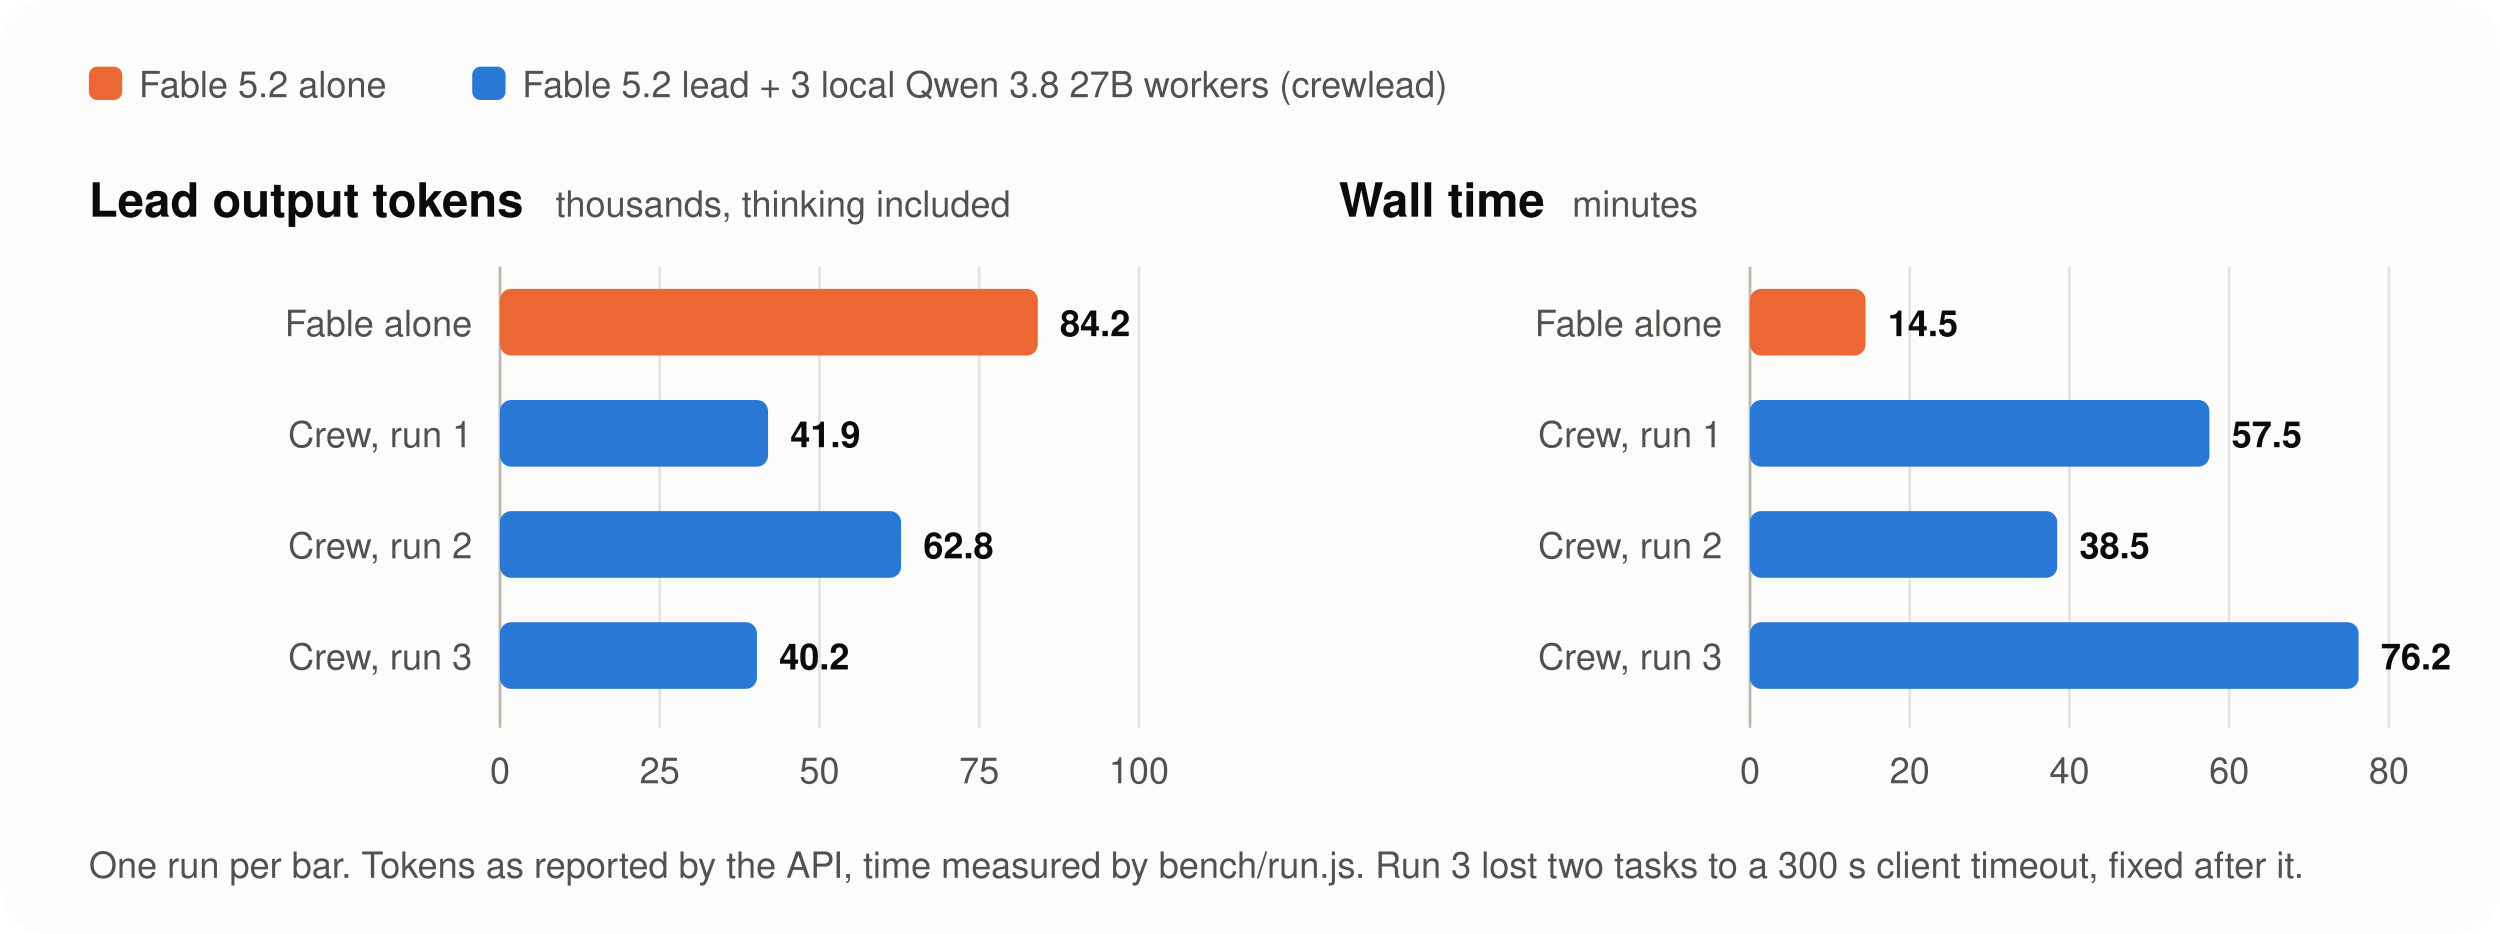
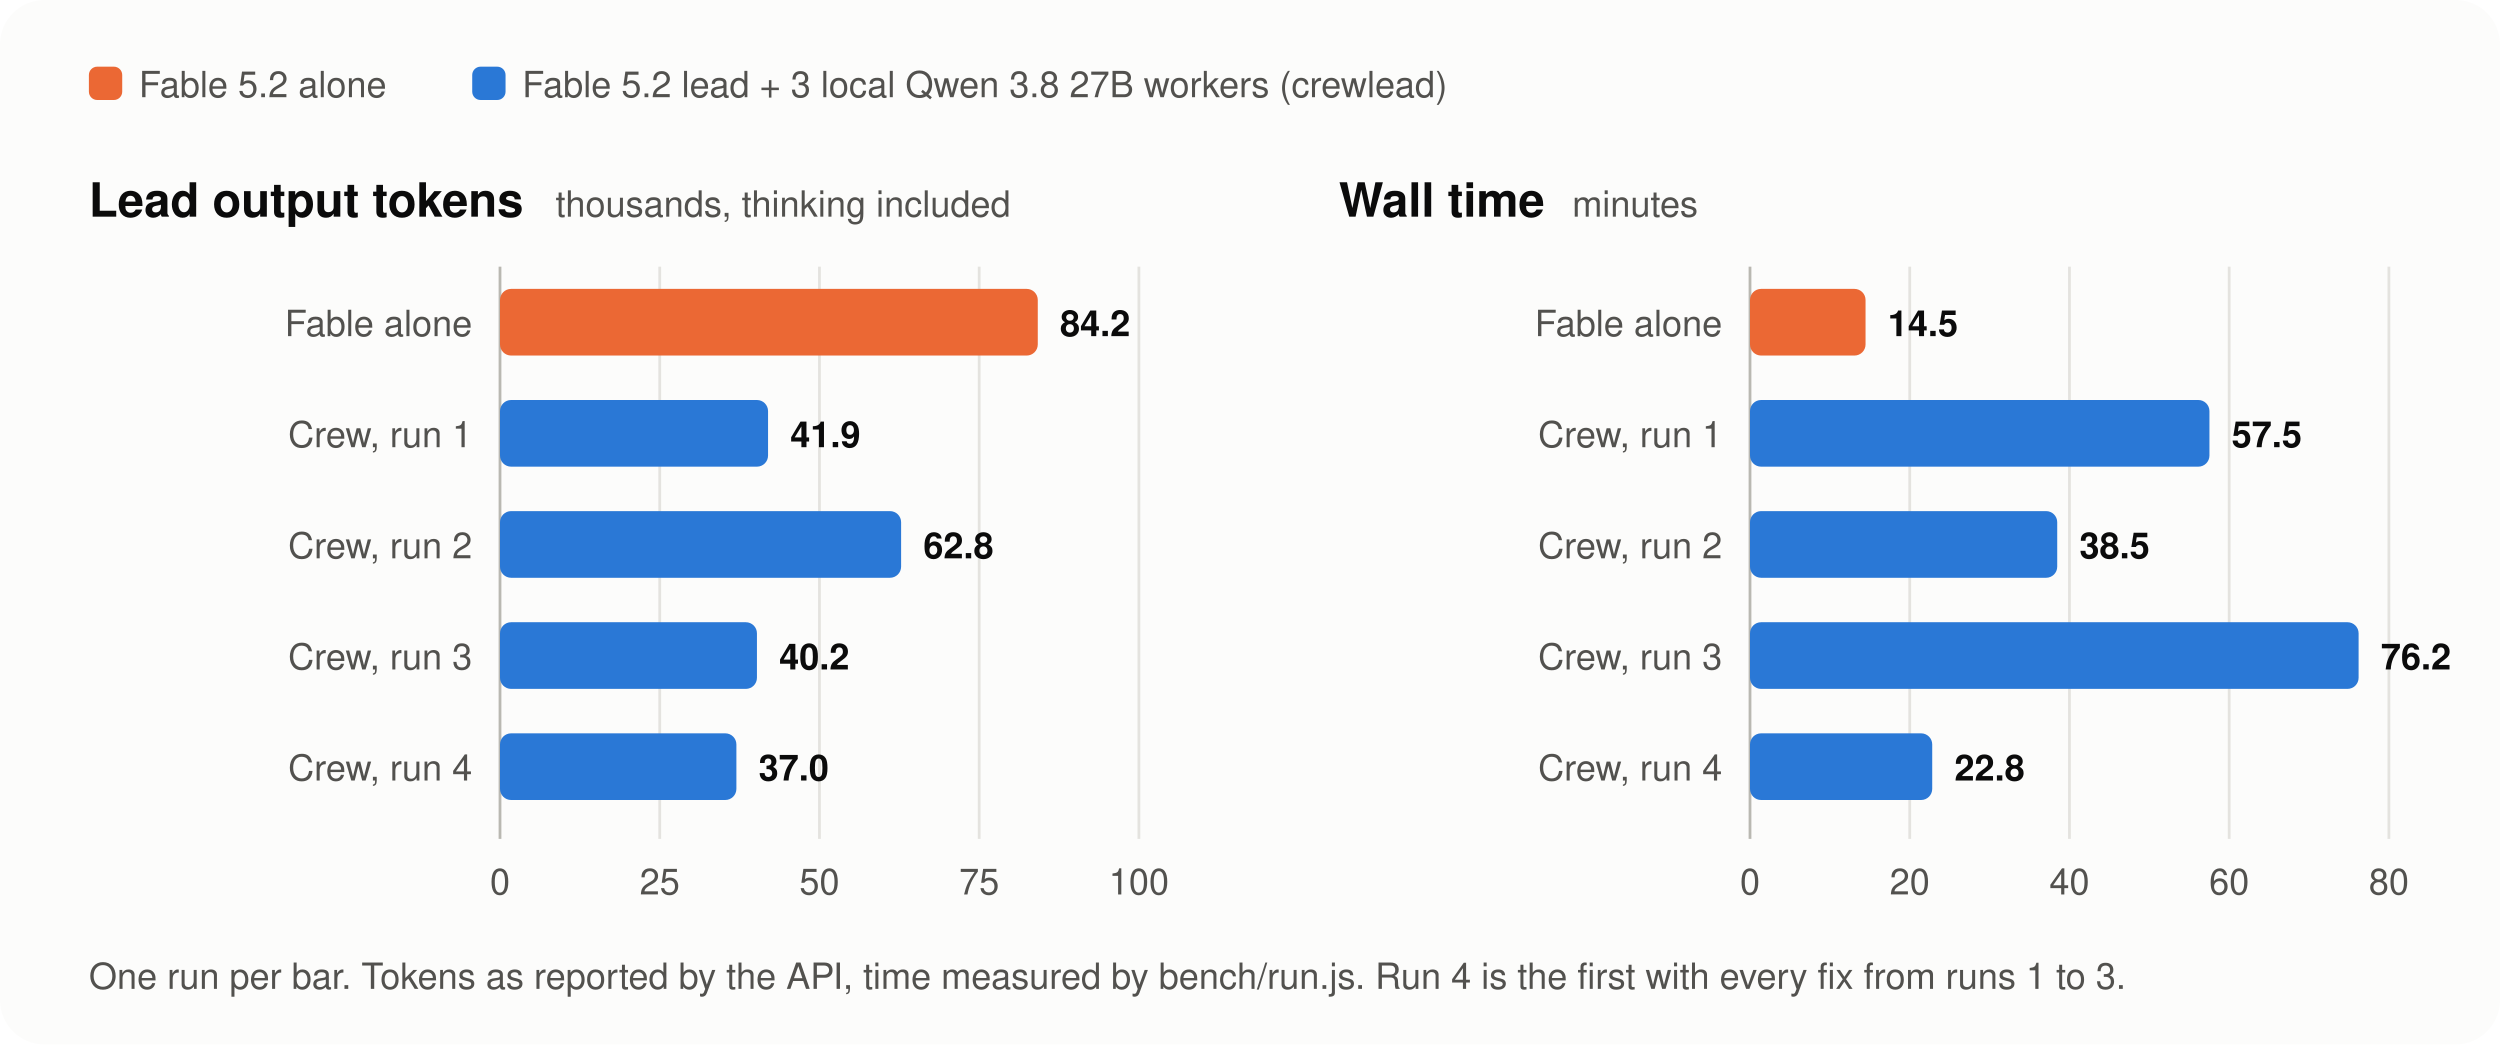
- <svg xmlns="http://www.w3.org/2000/svg" width="900" height="336" viewBox="0 0 900 336" role="img" aria-label="Pop-up book benchmark. Lead output tokens in thousands: Fable alone 84.2, crew run 1 41.9, crew run 2 62.8, crew run 3 40.2. Wall time in minutes: 14.5, 57.5, 38.5, 76.2.">
+ <svg xmlns="http://www.w3.org/2000/svg" width="900" height="376" viewBox="0 0 900 376" role="img" aria-label="Pop-up book benchmark. Lead output tokens in thousands: Fable alone 84.2, crew run 1 41.9, crew run 2 62.8, crew run 3 40.2, crew run 4 37.0. Wall time in minutes: 14.5, 57.5, 38.5, 76.2, 22.8.">
  <style>
    .surface { fill: #fcfcfb; }
    .grid { stroke: #e4e3df; stroke-width: 1; }
    .axis { stroke: #b9b8b1; stroke-width: 1; }
    .t1 { fill: #0b0b0b; }
    .t2 { fill: #52514e; }
    .solo { fill: #eb6834; }
    .crew { fill: #2a78d6; }
    text { font-family: -apple-system, BlinkMacSystemFont, "Segoe UI", Helvetica, Arial, sans-serif; }
    .h { font-size: 17px; font-weight: 700; }
    .s { font-size: 13px; }
    .v { font-size: 13px; font-weight: 600; }
    @media (prefers-color-scheme: dark) {
      .surface { fill: #1a1a19; }
      .grid { stroke: #2e2d2b; }
      .axis { stroke: #4a4945; }
      .t1 { fill: #f0efec; }
      .t2 { fill: #c3c2b7; }
      .solo { fill: #d95926; }
      .crew { fill: #3987e5; }
    }
  </style>
-   <rect class="surface" x="0" y="0" width="900" height="336" rx="16" />
+   <rect class="surface" x="0" y="0" width="900" height="376" rx="16" />
  <rect class="solo" x="32" y="24" width="12" height="12" rx="3" />
  <text class="t2 s" x="50" y="35">Fable 5.2 alone</text>
  <rect class="crew" x="170" y="24" width="12" height="12" rx="3" />
  <text class="t2 s" x="188" y="35">Fable 5.2 lead + 3 local Qwen 3.8 27B workers (crewlead)</text>
  <text class="t1 h" x="32" y="78">Lead output tokens</text>
  <text class="t2 s" x="200" y="78">thousands, thinking included</text>
-   <text class="t2 s" x="180.0" y="282" text-anchor="middle">0</text>
-   <line class="grid" x1="237.5" y1="96" x2="237.5" y2="262" />
-   <text class="t2 s" x="237.5" y="282" text-anchor="middle">25</text>
-   <line class="grid" x1="295.0" y1="96" x2="295.0" y2="262" />
-   <text class="t2 s" x="295.0" y="282" text-anchor="middle">50</text>
-   <line class="grid" x1="352.5" y1="96" x2="352.5" y2="262" />
-   <text class="t2 s" x="352.5" y="282" text-anchor="middle">75</text>
-   <line class="grid" x1="410.0" y1="96" x2="410.0" y2="262" />
-   <text class="t2 s" x="410.0" y="282" text-anchor="middle">100</text>
-   <line class="axis" x1="180" y1="96" x2="180" y2="262" />
+   <text class="t2 s" x="180.0" y="322" text-anchor="middle">0</text>
+   <line class="grid" x1="237.5" y1="96" x2="237.5" y2="302" />
+   <text class="t2 s" x="237.5" y="322" text-anchor="middle">25</text>
+   <line class="grid" x1="295.0" y1="96" x2="295.0" y2="302" />
+   <text class="t2 s" x="295.0" y="322" text-anchor="middle">50</text>
+   <line class="grid" x1="352.5" y1="96" x2="352.5" y2="302" />
+   <text class="t2 s" x="352.5" y="322" text-anchor="middle">75</text>
+   <line class="grid" x1="410.0" y1="96" x2="410.0" y2="302" />
+   <text class="t2 s" x="410.0" y="322" text-anchor="middle">100</text>
+   <line class="axis" x1="180" y1="96" x2="180" y2="302" />
  <text class="t2 s" x="170" y="121" text-anchor="end">Fable alone</text>
  <rect class="solo" x="180" y="104" width="193.6" height="24" rx="4" />
  <text class="t1 v" x="381.6" y="121">84.2</text>
  <text class="t2 s" x="170" y="161" text-anchor="end">Crew, run 1</text>
  <rect class="crew" x="180" y="144" width="96.5" height="24" rx="4" />
  <text class="t1 v" x="284.5" y="161">41.9</text>
  <text class="t2 s" x="170" y="201" text-anchor="end">Crew, run 2</text>
  <rect class="crew" x="180" y="184" width="144.4" height="24" rx="4" />
  <text class="t1 v" x="332.4" y="201">62.8</text>
  <text class="t2 s" x="170" y="241" text-anchor="end">Crew, run 3</text>
  <rect class="crew" x="180" y="224" width="92.5" height="24" rx="4" />
  <text class="t1 v" x="280.5" y="241">40.2</text>
+   <text class="t2 s" x="170" y="281" text-anchor="end">Crew, run 4</text>
+   <rect class="crew" x="180" y="264" width="85.1" height="24" rx="4" />
+   <text class="t1 v" x="273.1" y="281">37.0</text>
  <text class="t1 h" x="482" y="78">Wall time</text>
  <text class="t2 s" x="566" y="78">minutes</text>
-   <text class="t2 s" x="630.0" y="282" text-anchor="middle">0</text>
-   <line class="grid" x1="687.5" y1="96" x2="687.5" y2="262" />
-   <text class="t2 s" x="687.5" y="282" text-anchor="middle">20</text>
-   <line class="grid" x1="745.0" y1="96" x2="745.0" y2="262" />
-   <text class="t2 s" x="745.0" y="282" text-anchor="middle">40</text>
-   <line class="grid" x1="802.5" y1="96" x2="802.5" y2="262" />
-   <text class="t2 s" x="802.5" y="282" text-anchor="middle">60</text>
-   <line class="grid" x1="860.0" y1="96" x2="860.0" y2="262" />
-   <text class="t2 s" x="860.0" y="282" text-anchor="middle">80</text>
-   <line class="axis" x1="630" y1="96" x2="630" y2="262" />
+   <text class="t2 s" x="630.0" y="322" text-anchor="middle">0</text>
+   <line class="grid" x1="687.5" y1="96" x2="687.5" y2="302" />
+   <text class="t2 s" x="687.5" y="322" text-anchor="middle">20</text>
+   <line class="grid" x1="745.0" y1="96" x2="745.0" y2="302" />
+   <text class="t2 s" x="745.0" y="322" text-anchor="middle">40</text>
+   <line class="grid" x1="802.5" y1="96" x2="802.5" y2="302" />
+   <text class="t2 s" x="802.5" y="322" text-anchor="middle">60</text>
+   <line class="grid" x1="860.0" y1="96" x2="860.0" y2="302" />
+   <text class="t2 s" x="860.0" y="322" text-anchor="middle">80</text>
+   <line class="axis" x1="630" y1="96" x2="630" y2="302" />
  <text class="t2 s" x="620" y="121" text-anchor="end">Fable alone</text>
  <rect class="solo" x="630" y="104" width="41.6" height="24" rx="4" />
  <text class="t1 v" x="679.6" y="121">14.5</text>
  <text class="t2 s" x="620" y="161" text-anchor="end">Crew, run 1</text>
  <rect class="crew" x="630" y="144" width="165.4" height="24" rx="4" />
  <text class="t1 v" x="803.4" y="161">57.5</text>
  <text class="t2 s" x="620" y="201" text-anchor="end">Crew, run 2</text>
  <rect class="crew" x="630" y="184" width="110.6" height="24" rx="4" />
  <text class="t1 v" x="748.6" y="201">38.5</text>
  <text class="t2 s" x="620" y="241" text-anchor="end">Crew, run 3</text>
  <rect class="crew" x="630" y="224" width="219.1" height="24" rx="4" />
  <text class="t1 v" x="857.1" y="241">76.2</text>
-   <text class="t2 s" x="32" y="316">One run per bar. Tokens as reported by the API, time measured by bench/run.js. Run 3 lost two tasks to a 300 s client timeout, fixed after it.</text>
+   <text class="t2 s" x="620" y="281" text-anchor="end">Crew, run 4</text>
+   <rect class="crew" x="630" y="264" width="65.6" height="24" rx="4" />
+   <text class="t1 v" x="703.6" y="281">22.8</text>
+   <text class="t2 s" x="32" y="356">One run per bar. Tokens as reported by the API, time measured by bench/run.js. Run 4 is the first with every fix from runs 1 to 3.</text>
</svg>
